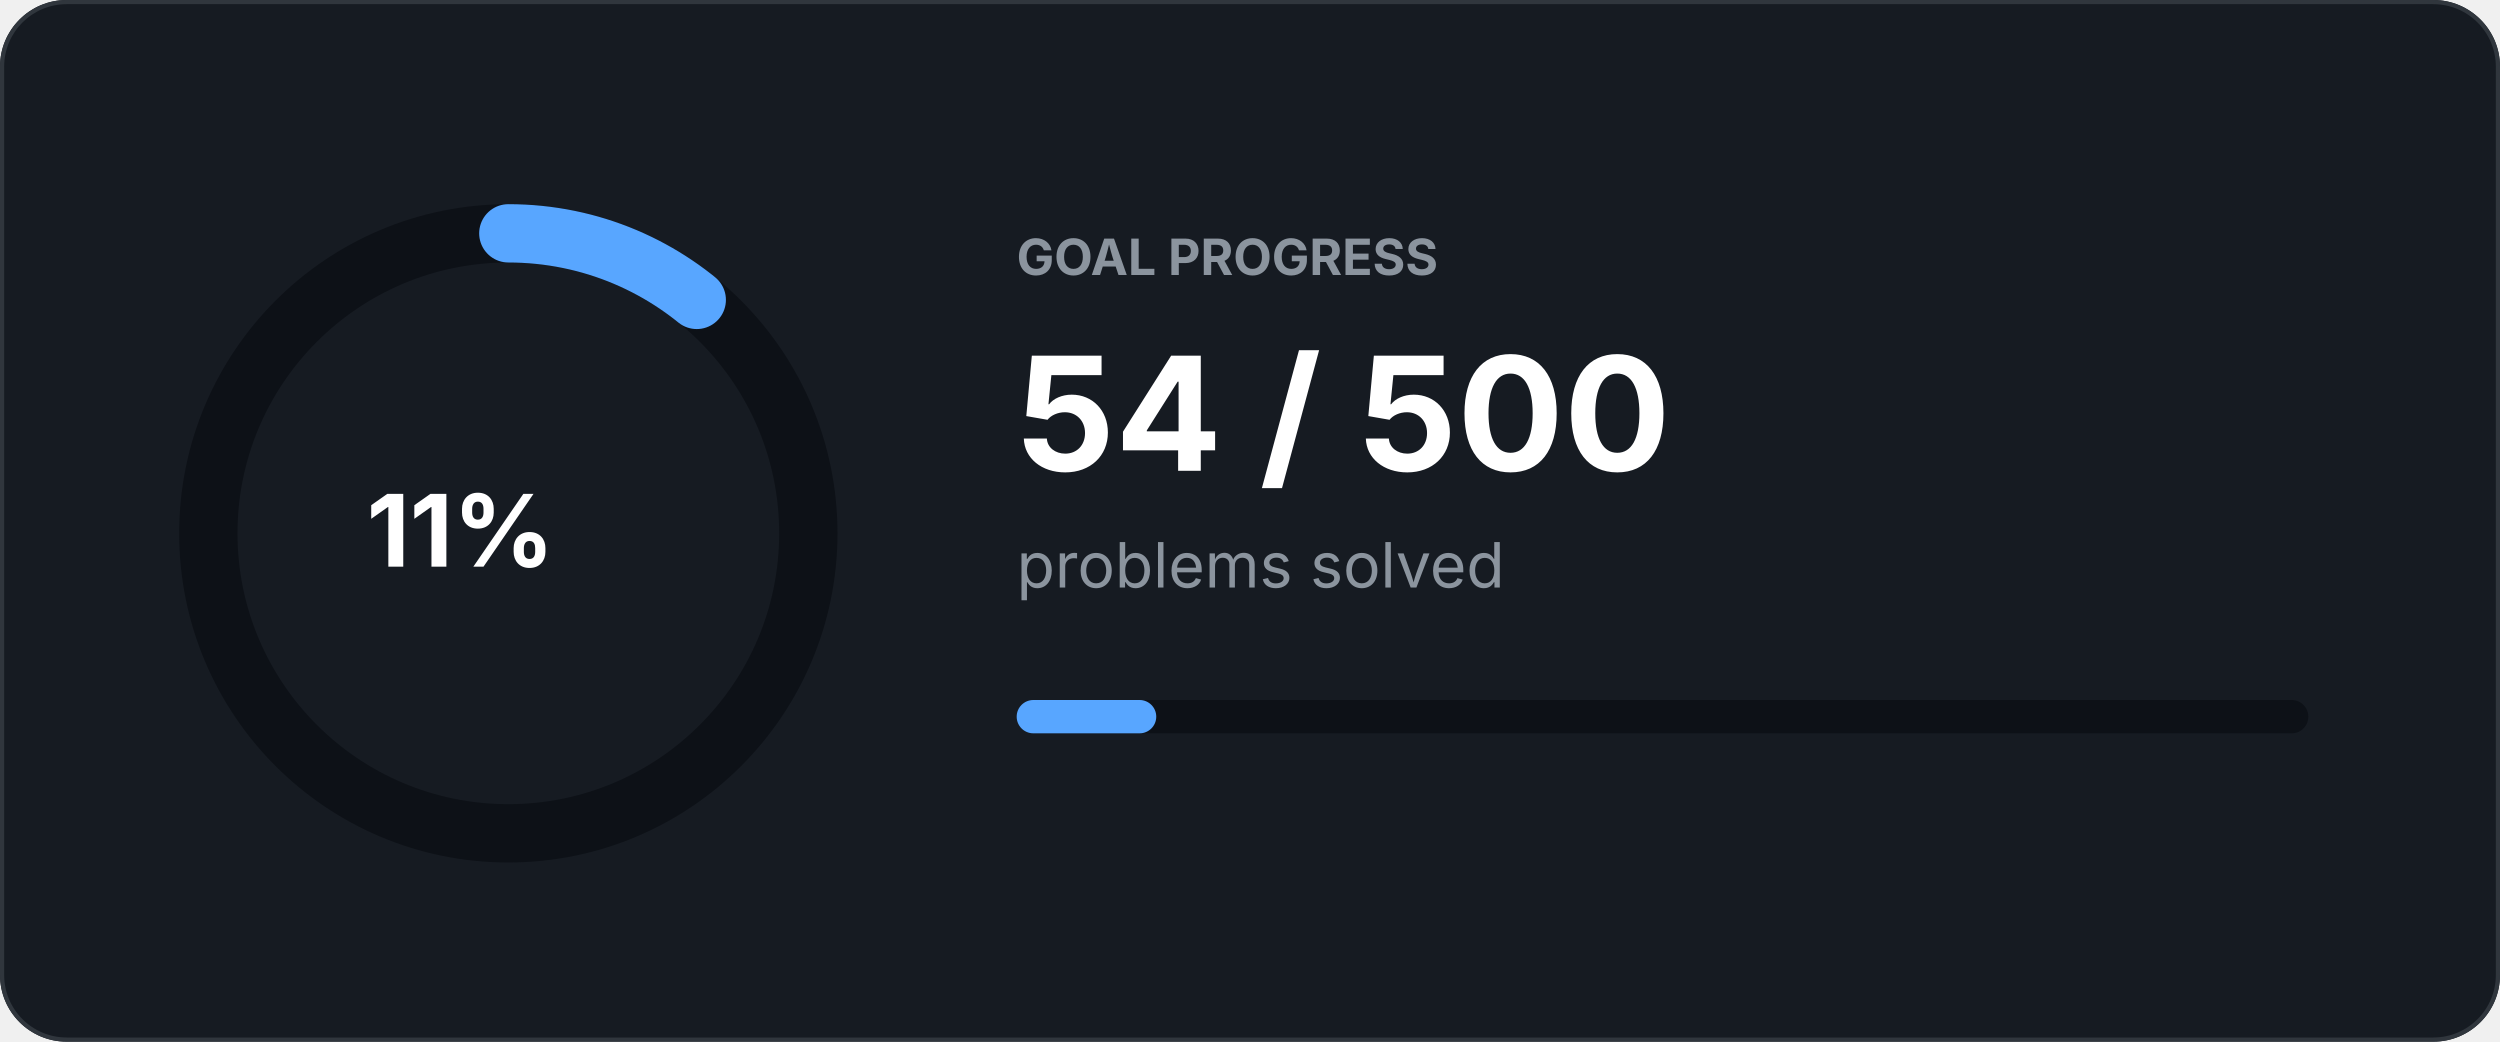
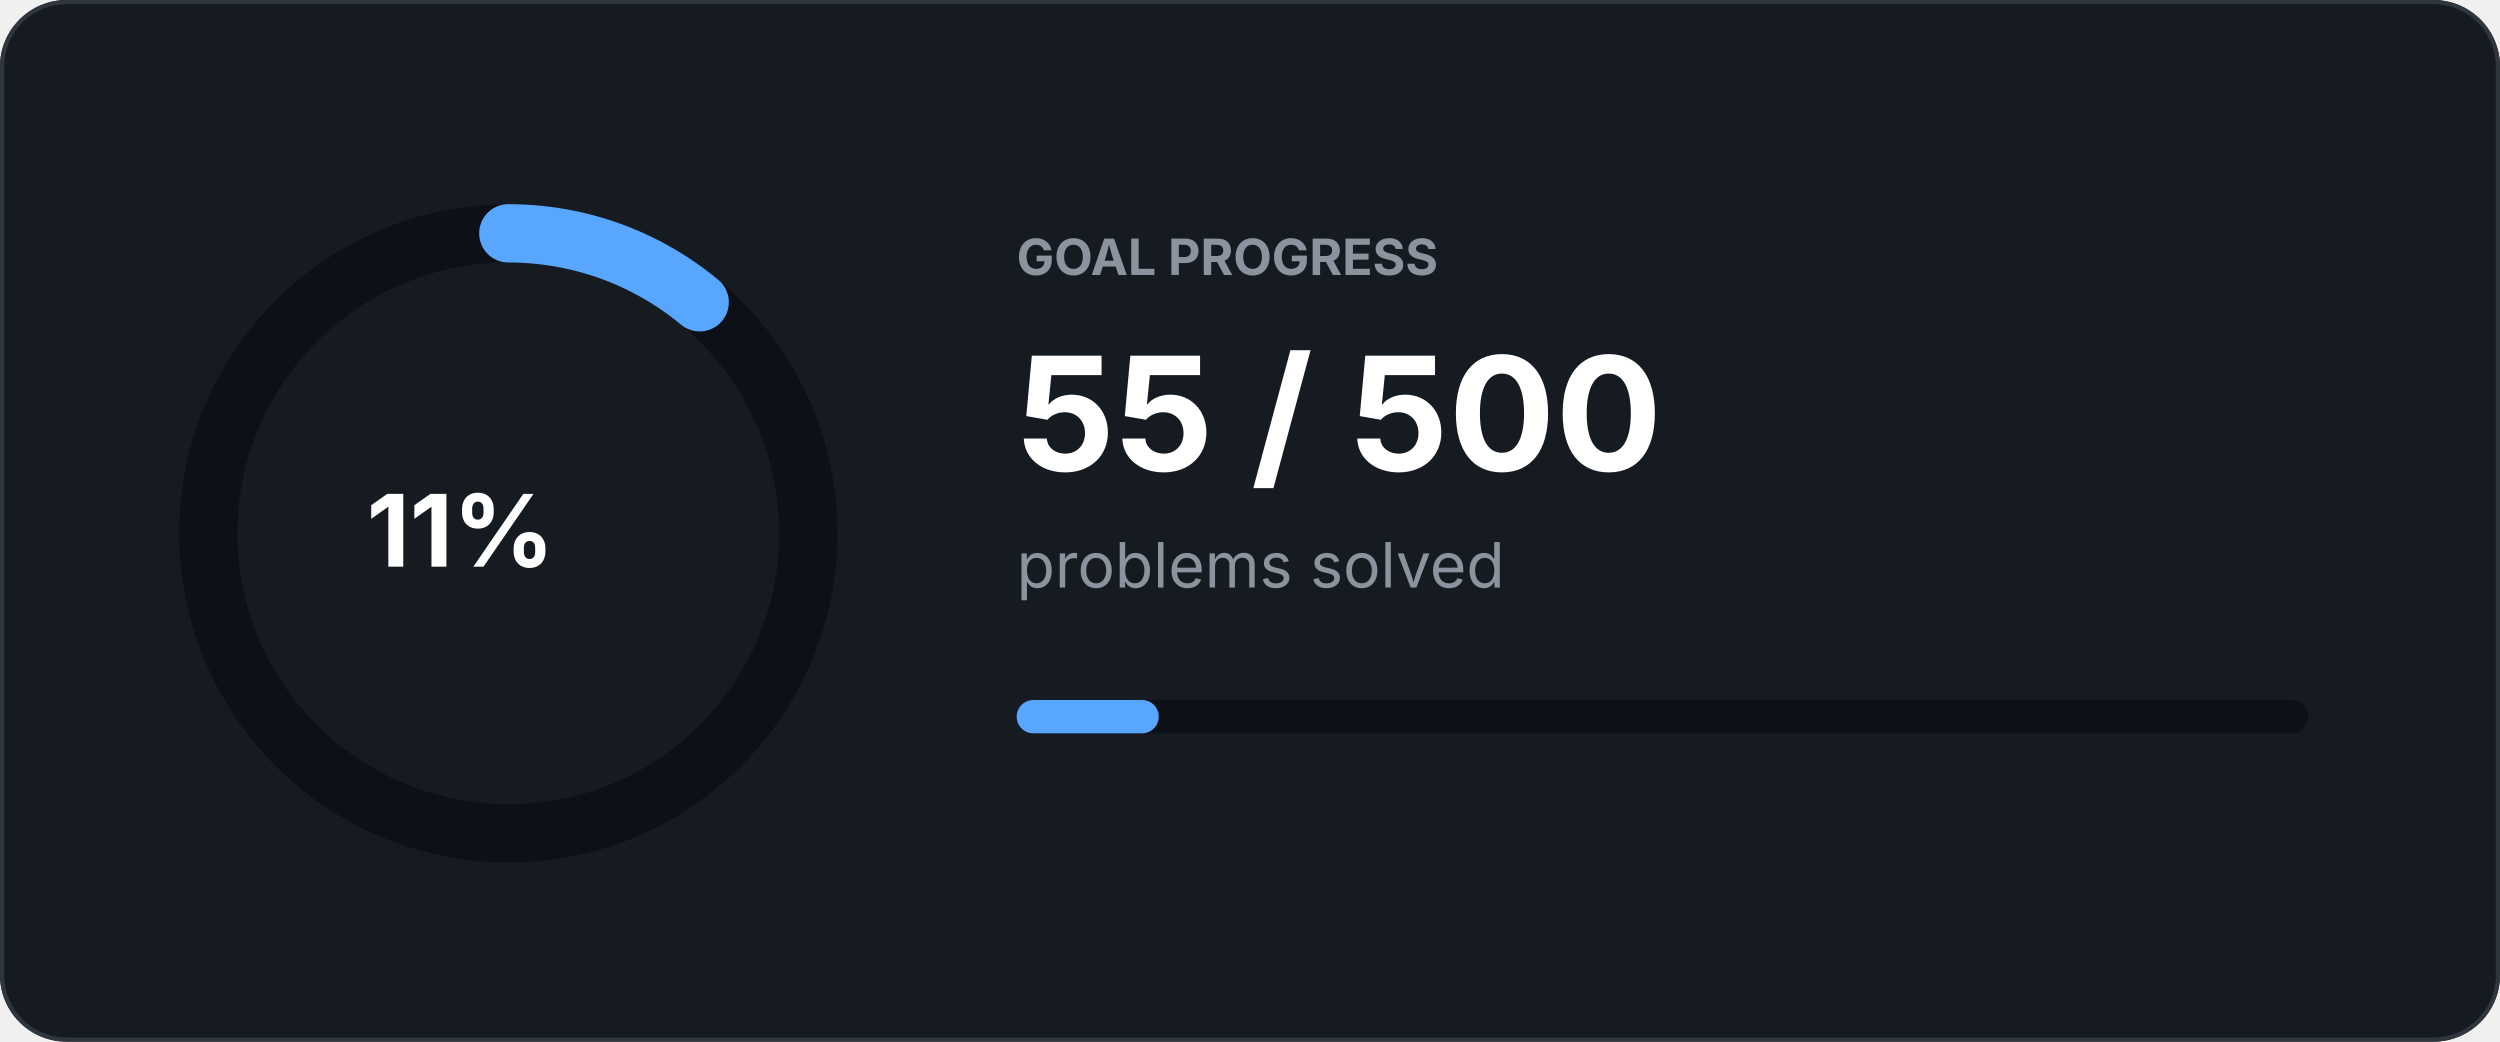
<svg xmlns="http://www.w3.org/2000/svg" width="600" height="250" viewBox="0 0 600 250">
  <rect width="100%" height="100%" rx="16" fill="#161B22" />
  <rect x="0.5" y="0.5" width="599" height="249" rx="15.5" fill="none" stroke="#30363D" />
  <circle cx="122" cy="128" r="72" fill="none" stroke="#0D1117" stroke-width="14" />
-   <circle cx="122" cy="128" r="72" fill="none" stroke="#58A6FF" stroke-width="14" stroke-linecap="round" transform="rotate(-90 122 128)" stroke-dasharray="48.9 452.4" />
+   <circle cx="122" cy="128" r="72" fill="none" stroke="#58A6FF" stroke-width="14" stroke-linecap="round" transform="rotate(-90 122 128)" stroke-dasharray="49.8 452.4" />
  <text x="88" y="136" fill="#FFFFFF" font-family="-apple-system,BlinkMacSystemFont,Segoe UI,sans-serif" font-size="24" font-weight="700">11%</text>
  <text x="244" y="66" fill="#8B949E" font-family="-apple-system,BlinkMacSystemFont,Segoe UI,sans-serif" font-size="12" font-weight="700">GOAL PROGRESS</text>
-   <text x="244" y="113" fill="#FFFFFF" font-family="-apple-system,BlinkMacSystemFont,Segoe UI,sans-serif" font-size="38" font-weight="700">54 / 500</text>
+   <text x="244" y="113" fill="#FFFFFF" font-family="-apple-system,BlinkMacSystemFont,Segoe UI,sans-serif" font-size="38" font-weight="700">55 / 500</text>
  <text x="244" y="141" fill="#8B949E" font-family="-apple-system,BlinkMacSystemFont,Segoe UI,sans-serif" font-size="15" font-weight="400">problems solved</text>
  <rect x="244" y="168" width="310" height="8" rx="4" fill="#0D1117" />
-   <rect x="244" y="168" width="33.5" height="8" rx="4" fill="#58A6FF" />
+   <rect x="244" y="168" width="34.1" height="8" rx="4" fill="#58A6FF" />
</svg>
